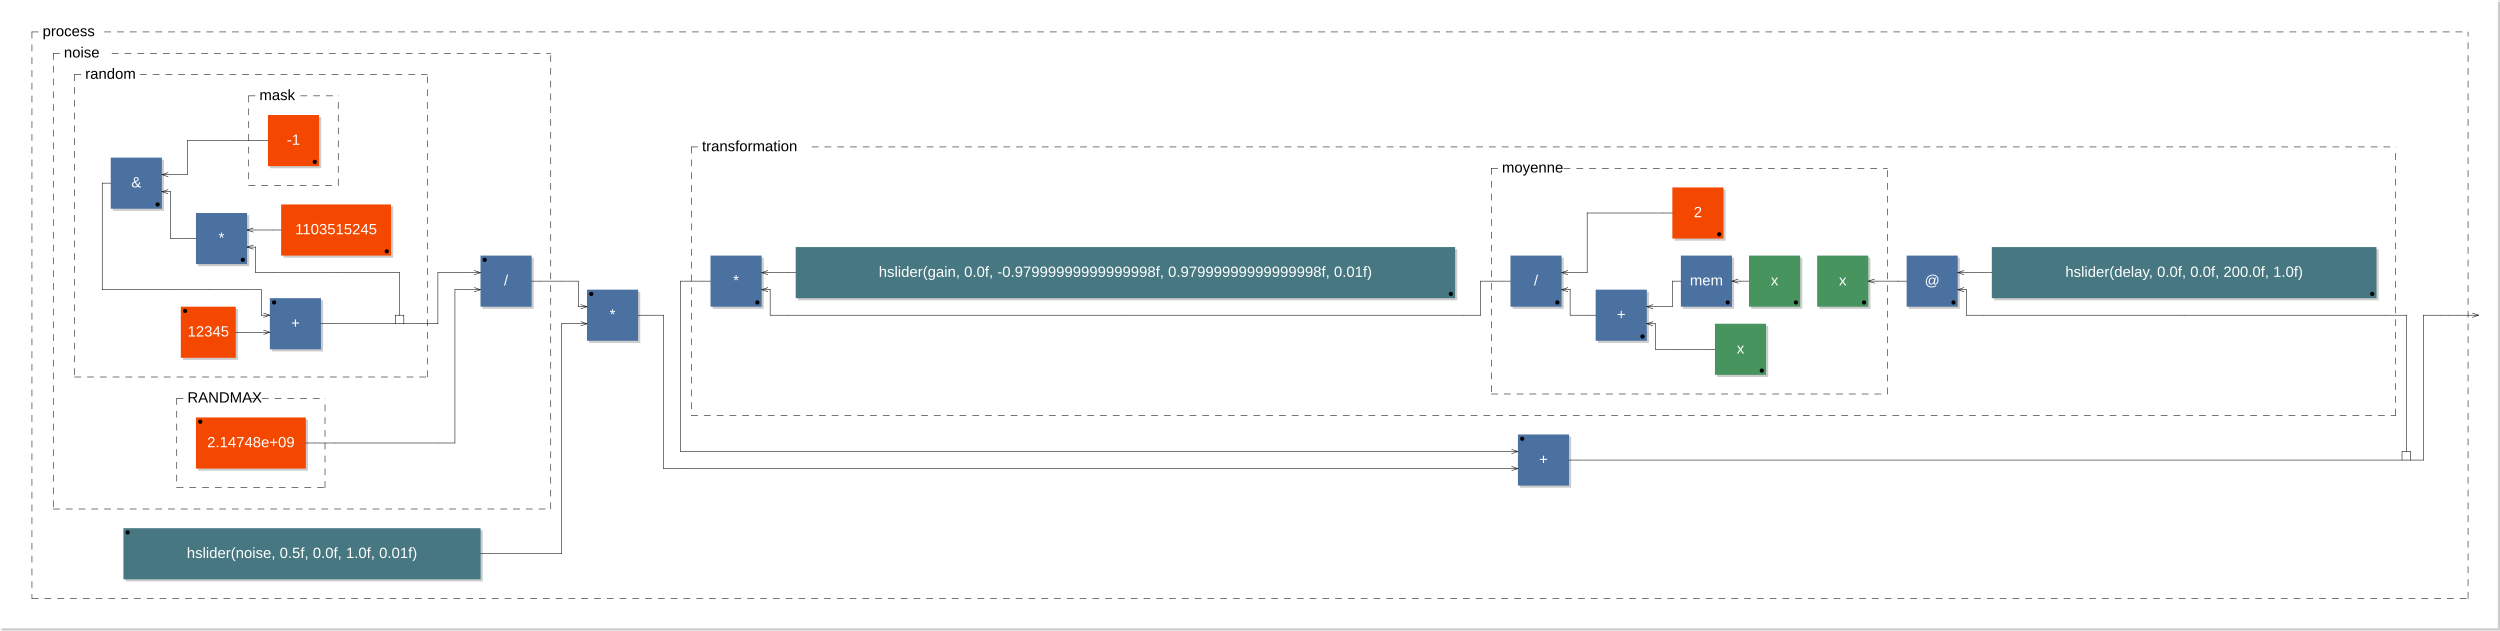
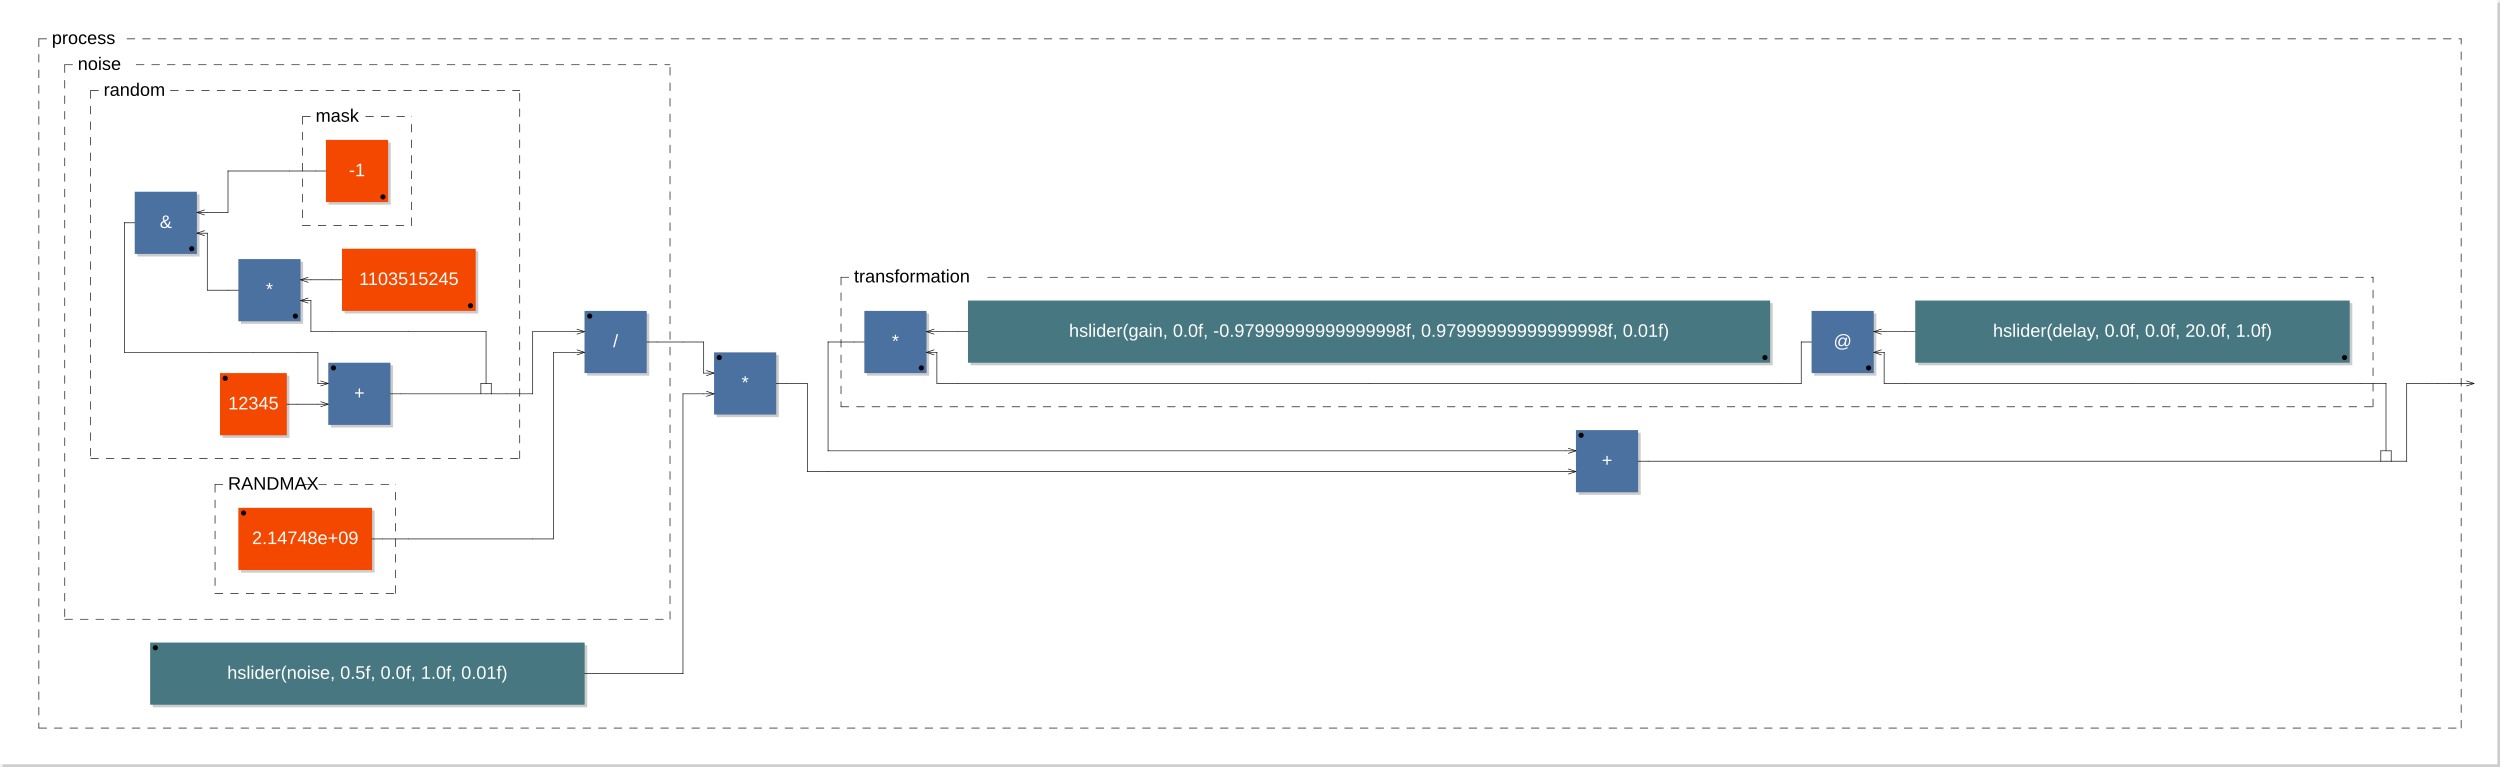
- <svg xmlns="http://www.w3.org/2000/svg" viewBox="0 0 1173.8 296" width="586.9mm" height="148mm" version="1.1">
-   <rect x="1" y="1" width="1172.8" height="295" rx="0" ry="0" style="stroke:none;fill:#cccccc;" />
-   <rect x="0" y="0" width="1172.8" height="295" rx="0" ry="0" style="stroke:none;fill:#ffffff;" />
+ <svg xmlns="http://www.w3.org/2000/svg" viewBox="0 0 964.9 296" width="482.45mm" height="148mm" version="1.1">
+   <rect x="1" y="1" width="963.9" height="295" rx="0" ry="0" style="stroke:none;fill:#cccccc;" />
+   <rect x="0" y="0" width="963.9" height="295" rx="0" ry="0" style="stroke:none;fill:#ffffff;" />
  <text x="10" y="7" font-family="Arial" font-size="7" />
  <rect x="85.9" y="145" width="25.8" height="24" rx="0" ry="0" style="stroke:none;fill:#cccccc;" />
  <rect x="84.9" y="144" width="25.8" height="24" rx="0" ry="0" style="stroke:none;fill:#f44800;" />
  <text x="97.8" y="158" font-family="Arial" font-size="7" text-anchor="middle" fill="#FFFFFF">12345</text>
  <circle cx="86.9" cy="146" r="1" />
  <rect x="127.7" y="141" width="24" height="24" rx="0" ry="0" style="stroke:none;fill:#cccccc;" />
  <rect x="126.7" y="140" width="24" height="24" rx="0" ry="0" style="stroke:none;fill:#4B71A1;" />
  <text x="138.7" y="154" font-family="Arial" font-size="7" text-anchor="middle" fill="#FFFFFF">+</text>
  <circle cx="128.7" cy="142" r="1" />
  <line x1="123.7" y1="147" x2="126.7" y2="148" transform="rotate(0,126.7,148)" style="stroke: black; stroke-width:0.25;" />
  <line x1="123.7" y1="149" x2="126.7" y2="148" transform="rotate(0,126.7,148)" style="stroke: black; stroke-width:0.25;" />
  <line x1="123.7" y1="155" x2="126.7" y2="156" transform="rotate(0,126.7,156)" style="stroke: black; stroke-width:0.25;" />
  <line x1="123.7" y1="157" x2="126.7" y2="156" transform="rotate(0,126.7,156)" style="stroke: black; stroke-width:0.25;" />
  <rect x="133" y="97" width="51.6" height="24" rx="0" ry="0" style="stroke:none;fill:#cccccc;" />
  <rect x="132" y="96" width="51.6" height="24" rx="0" ry="0" style="stroke:none;fill:#f44800;" />
  <text x="157.8" y="110" font-family="Arial" font-size="7" text-anchor="middle" fill="#FFFFFF">1103515245</text>
  <circle cx="181.6" cy="118" r="1" />
  <rect x="93" y="101" width="24" height="24" rx="0" ry="0" style="stroke:none;fill:#cccccc;" />
  <rect x="92" y="100" width="24" height="24" rx="0" ry="0" style="stroke:none;fill:#4B71A1;" />
  <text x="104" y="114" font-family="Arial" font-size="7" text-anchor="middle" fill="#FFFFFF">*</text>
  <circle cx="114" cy="122" r="1" />
  <line x1="119" y1="115" x2="116" y2="116" transform="rotate(0,116,116)" style="stroke: black; stroke-width:0.25;" />
  <line x1="119" y1="117" x2="116" y2="116" transform="rotate(0,116,116)" style="stroke: black; stroke-width:0.25;" />
  <line x1="119" y1="107" x2="116" y2="108" transform="rotate(0,116,108)" style="stroke: black; stroke-width:0.25;" />
  <line x1="119" y1="109" x2="116" y2="108" transform="rotate(0,116,108)" style="stroke: black; stroke-width:0.25;" />
  <rect x="126.8" y="55" width="24" height="24" rx="0" ry="0" style="stroke:none;fill:#cccccc;" />
  <rect x="125.8" y="54" width="24" height="24" rx="0" ry="0" style="stroke:none;fill:#f44800;" />
  <text x="137.8" y="68" font-family="Arial" font-size="7" text-anchor="middle" fill="#FFFFFF">-1</text>
  <circle cx="147.8" cy="76" r="1" />
  <line x1="116.8" y1="45" x2="116.8" y2="87" style="stroke: black; stroke-linecap:round; stroke-width:0.25; stroke-dasharray:3,3;" />
  <line x1="116.8" y1="87" x2="158.8" y2="87" style="stroke: black; stroke-linecap:round; stroke-width:0.25; stroke-dasharray:3,3;" />
  <line x1="158.8" y1="87" x2="158.8" y2="45" style="stroke: black; stroke-linecap:round; stroke-width:0.25; stroke-dasharray:3,3;" />
  <line x1="116.8" y1="45" x2="121.8" y2="45" style="stroke: black; stroke-linecap:round; stroke-width:0.25; stroke-dasharray:3,3;" />
  <line x1="141.15" y1="45" x2="158.8" y2="45" style="stroke: black; stroke-linecap:round; stroke-width:0.25; stroke-dasharray:3,3;" />
  <text x="121.8" y="47" font-family="Arial" font-size="7">mask</text>
  <rect x="53" y="75" width="24" height="24" rx="0" ry="0" style="stroke:none;fill:#cccccc;" />
  <rect x="52" y="74" width="24" height="24" rx="0" ry="0" style="stroke:none;fill:#4B71A1;" />
  <text x="64" y="88" font-family="Arial" font-size="7" text-anchor="middle" fill="#FFFFFF">&amp;</text>
  <circle cx="74" cy="96" r="1" />
  <line x1="79" y1="89" x2="76" y2="90" transform="rotate(0,76,90)" style="stroke: black; stroke-width:0.25;" />
  <line x1="79" y1="91" x2="76" y2="90" transform="rotate(0,76,90)" style="stroke: black; stroke-width:0.25;" />
  <line x1="79" y1="81" x2="76" y2="82" transform="rotate(0,76,82)" style="stroke: black; stroke-width:0.25;" />
  <line x1="79" y1="83" x2="76" y2="82" transform="rotate(0,76,82)" style="stroke: black; stroke-width:0.25;" />
  <line x1="185.6" y1="152" x2="185.6" y2="148" style="stroke:black; stroke-linecap:round; stroke-width:0.25;" />
  <line x1="185.6" y1="148" x2="189.6" y2="148" style="stroke:black; stroke-linecap:round; stroke-width:0.25;" />
  <line x1="189.6" y1="148" x2="189.6" y2="152" style="stroke:black; stroke-linecap:round; stroke-width:0.25;" />
  <line x1="35" y1="35" x2="35" y2="177" style="stroke: black; stroke-linecap:round; stroke-width:0.25; stroke-dasharray:3,3;" />
  <line x1="35" y1="177" x2="200.6" y2="177" style="stroke: black; stroke-linecap:round; stroke-width:0.25; stroke-dasharray:3,3;" />
  <line x1="200.6" y1="177" x2="200.6" y2="35" style="stroke: black; stroke-linecap:round; stroke-width:0.25; stroke-dasharray:3,3;" />
  <line x1="35" y1="35" x2="40" y2="35" style="stroke: black; stroke-linecap:round; stroke-width:0.25; stroke-dasharray:3,3;" />
  <line x1="65.8" y1="35" x2="200.6" y2="35" style="stroke: black; stroke-linecap:round; stroke-width:0.25; stroke-dasharray:3,3;" />
  <text x="40" y="37" font-family="Arial" font-size="7">random</text>
  <rect x="93" y="197" width="51.6" height="24" rx="0" ry="0" style="stroke:none;fill:#cccccc;" />
  <rect x="92" y="196" width="51.6" height="24" rx="0" ry="0" style="stroke:none;fill:#f44800;" />
  <text x="117.8" y="210" font-family="Arial" font-size="7" text-anchor="middle" fill="#FFFFFF">2.14748e+09</text>
  <circle cx="94" cy="198" r="1" />
  <line x1="83" y1="187" x2="83" y2="229" style="stroke: black; stroke-linecap:round; stroke-width:0.25; stroke-dasharray:3,3;" />
  <line x1="83" y1="229" x2="152.6" y2="229" style="stroke: black; stroke-linecap:round; stroke-width:0.25; stroke-dasharray:3,3;" />
  <line x1="152.6" y1="229" x2="152.6" y2="187" style="stroke: black; stroke-linecap:round; stroke-width:0.25; stroke-dasharray:3,3;" />
  <line x1="83" y1="187" x2="88" y2="187" style="stroke: black; stroke-linecap:round; stroke-width:0.25; stroke-dasharray:3,3;" />
  <line x1="117.025" y1="187" x2="152.6" y2="187" style="stroke: black; stroke-linecap:round; stroke-width:0.25; stroke-dasharray:3,3;" />
  <text x="88" y="189" font-family="Arial" font-size="7">RANDMAX</text>
  <rect x="226.6" y="121" width="24" height="24" rx="0" ry="0" style="stroke:none;fill:#cccccc;" />
  <rect x="225.6" y="120" width="24" height="24" rx="0" ry="0" style="stroke:none;fill:#4B71A1;" />
  <text x="237.6" y="134" font-family="Arial" font-size="7" text-anchor="middle" fill="#FFFFFF">/</text>
  <circle cx="227.6" cy="122" r="1" />
  <line x1="222.6" y1="127" x2="225.6" y2="128" transform="rotate(0,225.6,128)" style="stroke: black; stroke-width:0.25;" />
  <line x1="222.6" y1="129" x2="225.6" y2="128" transform="rotate(0,225.6,128)" style="stroke: black; stroke-width:0.25;" />
  <line x1="222.6" y1="135" x2="225.6" y2="136" transform="rotate(0,225.6,136)" style="stroke: black; stroke-width:0.25;" />
  <line x1="222.6" y1="137" x2="225.6" y2="136" transform="rotate(0,225.6,136)" style="stroke: black; stroke-width:0.25;" />
  <line x1="25" y1="25" x2="25" y2="239" style="stroke: black; stroke-linecap:round; stroke-width:0.25; stroke-dasharray:3,3;" />
  <line x1="25" y1="239" x2="258.6" y2="239" style="stroke: black; stroke-linecap:round; stroke-width:0.25; stroke-dasharray:3,3;" />
  <line x1="258.6" y1="239" x2="258.6" y2="25" style="stroke: black; stroke-linecap:round; stroke-width:0.25; stroke-dasharray:3,3;" />
  <line x1="25" y1="25" x2="30" y2="25" style="stroke: black; stroke-linecap:round; stroke-width:0.25; stroke-dasharray:3,3;" />
  <line x1="52.575" y1="25" x2="258.6" y2="25" style="stroke: black; stroke-linecap:round; stroke-width:0.25; stroke-dasharray:3,3;" />
  <text x="30" y="27" font-family="Arial" font-size="7">noise</text>
  <rect x="58.95" y="249" width="167.7" height="24" rx="0" ry="0" style="stroke:none;fill:#cccccc;" />
  <rect x="57.95" y="248" width="167.7" height="24" rx="0" ry="0" style="stroke:none;fill:#477881;" />
  <text x="141.8" y="262" font-family="Arial" font-size="7" text-anchor="middle" fill="#FFFFFF">hslider(noise, 0.5f, 0.0f, 1.0f, 0.01f)</text>
  <circle cx="59.95" cy="250" r="1" />
  <rect x="276.6" y="137" width="24" height="24" rx="0" ry="0" style="stroke:none;fill:#cccccc;" />
  <rect x="275.6" y="136" width="24" height="24" rx="0" ry="0" style="stroke:none;fill:#4B71A1;" />
  <text x="287.6" y="150" font-family="Arial" font-size="7" text-anchor="middle" fill="#FFFFFF">*</text>
  <circle cx="277.6" cy="138" r="1" />
  <line x1="272.6" y1="143" x2="275.6" y2="144" transform="rotate(0,275.6,144)" style="stroke: black; stroke-width:0.25;" />
  <line x1="272.6" y1="145" x2="275.6" y2="144" transform="rotate(0,275.6,144)" style="stroke: black; stroke-width:0.25;" />
  <line x1="272.6" y1="151" x2="275.6" y2="152" transform="rotate(0,275.6,152)" style="stroke: black; stroke-width:0.25;" />
  <line x1="272.6" y1="153" x2="275.6" y2="152" transform="rotate(0,275.6,152)" style="stroke: black; stroke-width:0.25;" />
-   <rect x="713.7" y="205" width="24" height="24" rx="0" ry="0" style="stroke:none;fill:#cccccc;" />
-   <rect x="712.7" y="204" width="24" height="24" rx="0" ry="0" style="stroke:none;fill:#4B71A1;" />
-   <text x="724.7" y="218" font-family="Arial" font-size="7" text-anchor="middle" fill="#FFFFFF">+</text>
-   <circle cx="714.7" cy="206" r="1" />
-   <line x1="709.7" y1="211" x2="712.7" y2="212" transform="rotate(0,712.7,212)" style="stroke: black; stroke-width:0.25;" />
-   <line x1="709.7" y1="213" x2="712.7" y2="212" transform="rotate(0,712.7,212)" style="stroke: black; stroke-width:0.25;" />
-   <line x1="709.7" y1="219" x2="712.7" y2="220" transform="rotate(0,712.7,220)" style="stroke: black; stroke-width:0.25;" />
-   <line x1="709.7" y1="221" x2="712.7" y2="220" transform="rotate(0,712.7,220)" style="stroke: black; stroke-width:0.25;" />
-   <rect x="936.2" y="117" width="180.6" height="24" rx="0" ry="0" style="stroke:none;fill:#cccccc;" />
-   <rect x="935.2" y="116" width="180.6" height="24" rx="0" ry="0" style="stroke:none;fill:#477881;" />
-   <text x="1025.5" y="130" font-family="Arial" font-size="7" text-anchor="middle" fill="#FFFFFF">hslider(delay, 0.0f, 0.0f, 200.0f, 1.0f)</text>
-   <circle cx="1113.8" cy="138" r="1" />
-   <rect x="896.2" y="121" width="24" height="24" rx="0" ry="0" style="stroke:none;fill:#cccccc;" />
-   <rect x="895.2" y="120" width="24" height="24" rx="0" ry="0" style="stroke:none;fill:#4B71A1;" />
-   <text x="907.2" y="134" font-family="Arial" font-size="7" text-anchor="middle" fill="#FFFFFF">@</text>
-   <circle cx="917.2" cy="142" r="1" />
-   <line x1="922.2" y1="135" x2="919.2" y2="136" transform="rotate(0,919.2,136)" style="stroke: black; stroke-width:0.25;" />
-   <line x1="922.2" y1="137" x2="919.2" y2="136" transform="rotate(0,919.2,136)" style="stroke: black; stroke-width:0.25;" />
-   <line x1="922.2" y1="127" x2="919.2" y2="128" transform="rotate(0,919.2,128)" style="stroke: black; stroke-width:0.25;" />
-   <line x1="922.2" y1="129" x2="919.2" y2="128" transform="rotate(0,919.2,128)" style="stroke: black; stroke-width:0.25;" />
-   <rect x="854.2" y="121" width="24" height="24" rx="0" ry="0" style="stroke:none;fill:#cccccc;" />
-   <rect x="853.2" y="120" width="24" height="24" rx="0" ry="0" style="stroke:none;fill:#47945E;" />
-   <text x="865.2" y="134" font-family="Arial" font-size="7" text-anchor="middle" fill="#FFFFFF">x</text>
-   <circle cx="875.2" cy="142" r="1" />
-   <line x1="880.2" y1="131" x2="877.2" y2="132" transform="rotate(0,877.2,132)" style="stroke: black; stroke-width:0.25;" />
-   <line x1="880.2" y1="133" x2="877.2" y2="132" transform="rotate(0,877.2,132)" style="stroke: black; stroke-width:0.25;" />
-   <rect x="806.2" y="153" width="24" height="24" rx="0" ry="0" style="stroke:none;fill:#cccccc;" />
-   <rect x="805.2" y="152" width="24" height="24" rx="0" ry="0" style="stroke:none;fill:#47945E;" />
-   <text x="817.2" y="166" font-family="Arial" font-size="7" text-anchor="middle" fill="#FFFFFF">x</text>
-   <circle cx="827.2" cy="174" r="1" />
-   <rect x="822.2" y="121" width="24" height="24" rx="0" ry="0" style="stroke:none;fill:#cccccc;" />
-   <rect x="821.2" y="120" width="24" height="24" rx="0" ry="0" style="stroke:none;fill:#47945E;" />
-   <text x="833.2" y="134" font-family="Arial" font-size="7" text-anchor="middle" fill="#FFFFFF">x</text>
-   <circle cx="843.2" cy="142" r="1" />
-   <rect x="790.2" y="121" width="24" height="24" rx="0" ry="0" style="stroke:none;fill:#cccccc;" />
-   <rect x="789.2" y="120" width="24" height="24" rx="0" ry="0" style="stroke:none;fill:#4B71A1;" />
-   <text x="801.2" y="134" font-family="Arial" font-size="7" text-anchor="middle" fill="#FFFFFF">mem</text>
-   <circle cx="811.2" cy="142" r="1" />
-   <line x1="816.2" y1="131" x2="813.2" y2="132" transform="rotate(0,813.2,132)" style="stroke: black; stroke-width:0.25;" />
-   <line x1="816.2" y1="133" x2="813.2" y2="132" transform="rotate(0,813.2,132)" style="stroke: black; stroke-width:0.25;" />
-   <rect x="750.2" y="137" width="24" height="24" rx="0" ry="0" style="stroke:none;fill:#cccccc;" />
-   <rect x="749.2" y="136" width="24" height="24" rx="0" ry="0" style="stroke:none;fill:#4B71A1;" />
-   <text x="761.2" y="150" font-family="Arial" font-size="7" text-anchor="middle" fill="#FFFFFF">+</text>
-   <circle cx="771.2" cy="158" r="1" />
-   <line x1="776.2" y1="151" x2="773.2" y2="152" transform="rotate(0,773.2,152)" style="stroke: black; stroke-width:0.25;" />
-   <line x1="776.2" y1="153" x2="773.2" y2="152" transform="rotate(0,773.2,152)" style="stroke: black; stroke-width:0.25;" />
-   <line x1="776.2" y1="143" x2="773.2" y2="144" transform="rotate(0,773.2,144)" style="stroke: black; stroke-width:0.25;" />
-   <line x1="776.2" y1="145" x2="773.2" y2="144" transform="rotate(0,773.2,144)" style="stroke: black; stroke-width:0.25;" />
-   <rect x="786.2" y="89" width="24" height="24" rx="0" ry="0" style="stroke:none;fill:#cccccc;" />
-   <rect x="785.2" y="88" width="24" height="24" rx="0" ry="0" style="stroke:none;fill:#f44800;" />
-   <text x="797.2" y="102" font-family="Arial" font-size="7" text-anchor="middle" fill="#FFFFFF">2</text>
-   <circle cx="807.2" cy="110" r="1" />
-   <rect x="710.2" y="121" width="24" height="24" rx="0" ry="0" style="stroke:none;fill:#cccccc;" />
-   <rect x="709.2" y="120" width="24" height="24" rx="0" ry="0" style="stroke:none;fill:#4B71A1;" />
-   <text x="721.2" y="134" font-family="Arial" font-size="7" text-anchor="middle" fill="#FFFFFF">/</text>
-   <circle cx="731.2" cy="142" r="1" />
-   <line x1="736.2" y1="135" x2="733.2" y2="136" transform="rotate(0,733.2,136)" style="stroke: black; stroke-width:0.25;" />
-   <line x1="736.2" y1="137" x2="733.2" y2="136" transform="rotate(0,733.2,136)" style="stroke: black; stroke-width:0.25;" />
-   <line x1="736.2" y1="127" x2="733.2" y2="128" transform="rotate(0,733.2,128)" style="stroke: black; stroke-width:0.25;" />
-   <line x1="736.2" y1="129" x2="733.2" y2="128" transform="rotate(0,733.2,128)" style="stroke: black; stroke-width:0.25;" />
-   <line x1="700.2" y1="79" x2="700.2" y2="185" style="stroke: black; stroke-linecap:round; stroke-width:0.25; stroke-dasharray:3,3;" />
-   <line x1="700.2" y1="185" x2="886.2" y2="185" style="stroke: black; stroke-linecap:round; stroke-width:0.25; stroke-dasharray:3,3;" />
-   <line x1="886.2" y1="185" x2="886.2" y2="79" style="stroke: black; stroke-linecap:round; stroke-width:0.25; stroke-dasharray:3,3;" />
-   <line x1="700.2" y1="79" x2="705.2" y2="79" style="stroke: black; stroke-linecap:round; stroke-width:0.25; stroke-dasharray:3,3;" />
-   <line x1="734.225" y1="79" x2="886.2" y2="79" style="stroke: black; stroke-linecap:round; stroke-width:0.25; stroke-dasharray:3,3;" />
-   <text x="705.2" y="81" font-family="Arial" font-size="7">moyenne</text>
+   <rect x="609.25" y="167" width="24" height="24" rx="0" ry="0" style="stroke:none;fill:#cccccc;" />
+   <rect x="608.25" y="166" width="24" height="24" rx="0" ry="0" style="stroke:none;fill:#4B71A1;" />
+   <text x="620.25" y="180" font-family="Arial" font-size="7" text-anchor="middle" fill="#FFFFFF">+</text>
+   <circle cx="610.25" cy="168" r="1" />
+   <line x1="605.25" y1="173" x2="608.25" y2="174" transform="rotate(0,608.25,174)" style="stroke: black; stroke-width:0.25;" />
+   <line x1="605.25" y1="175" x2="608.25" y2="174" transform="rotate(0,608.25,174)" style="stroke: black; stroke-width:0.25;" />
+   <line x1="605.25" y1="181" x2="608.25" y2="182" transform="rotate(0,608.25,182)" style="stroke: black; stroke-width:0.25;" />
+   <line x1="605.25" y1="183" x2="608.25" y2="182" transform="rotate(0,608.25,182)" style="stroke: black; stroke-width:0.25;" />
+   <rect x="740.2" y="117" width="167.7" height="24" rx="0" ry="0" style="stroke:none;fill:#cccccc;" />
+   <rect x="739.2" y="116" width="167.7" height="24" rx="0" ry="0" style="stroke:none;fill:#477881;" />
+   <text x="823.05" y="130" font-family="Arial" font-size="7" text-anchor="middle" fill="#FFFFFF">hslider(delay, 0.0f, 0.0f, 20.0f, 1.0f)</text>
+   <circle cx="904.9" cy="138" r="1" />
+   <rect x="700.2" y="121" width="24" height="24" rx="0" ry="0" style="stroke:none;fill:#cccccc;" />
+   <rect x="699.2" y="120" width="24" height="24" rx="0" ry="0" style="stroke:none;fill:#4B71A1;" />
+   <text x="711.2" y="134" font-family="Arial" font-size="7" text-anchor="middle" fill="#FFFFFF">@</text>
+   <circle cx="721.2" cy="142" r="1" />
+   <line x1="726.2" y1="135" x2="723.2" y2="136" transform="rotate(0,723.2,136)" style="stroke: black; stroke-width:0.25;" />
+   <line x1="726.2" y1="137" x2="723.2" y2="136" transform="rotate(0,723.2,136)" style="stroke: black; stroke-width:0.25;" />
+   <line x1="726.2" y1="127" x2="723.2" y2="128" transform="rotate(0,723.2,128)" style="stroke: black; stroke-width:0.25;" />
+   <line x1="726.2" y1="129" x2="723.2" y2="128" transform="rotate(0,723.2,128)" style="stroke: black; stroke-width:0.25;" />
  <rect x="374.6" y="117" width="309.6" height="24" rx="0" ry="0" style="stroke:none;fill:#cccccc;" />
  <rect x="373.6" y="116" width="309.6" height="24" rx="0" ry="0" style="stroke:none;fill:#477881;" />
  <text x="528.4" y="130" font-family="Arial" font-size="7" text-anchor="middle" fill="#FFFFFF">hslider(gain, 0.0f, -0.97999999999999998f, 0.97999999999999998f, 0.01f)</text>
  <circle cx="681.2" cy="138" r="1" />
  <rect x="334.6" y="121" width="24" height="24" rx="0" ry="0" style="stroke:none;fill:#cccccc;" />
  <rect x="333.6" y="120" width="24" height="24" rx="0" ry="0" style="stroke:none;fill:#4B71A1;" />
  <text x="345.6" y="134" font-family="Arial" font-size="7" text-anchor="middle" fill="#FFFFFF">*</text>
  <circle cx="355.6" cy="142" r="1" />
  <line x1="360.6" y1="135" x2="357.6" y2="136" transform="rotate(0,357.6,136)" style="stroke: black; stroke-width:0.25;" />
  <line x1="360.6" y1="137" x2="357.6" y2="136" transform="rotate(0,357.6,136)" style="stroke: black; stroke-width:0.25;" />
  <line x1="360.6" y1="127" x2="357.6" y2="128" transform="rotate(0,357.6,128)" style="stroke: black; stroke-width:0.25;" />
  <line x1="360.6" y1="129" x2="357.6" y2="128" transform="rotate(0,357.6,128)" style="stroke: black; stroke-width:0.25;" />
-   <line x1="324.6" y1="69" x2="324.6" y2="195" style="stroke: black; stroke-linecap:round; stroke-width:0.25; stroke-dasharray:3,3;" />
-   <line x1="324.6" y1="195" x2="1124.8" y2="195" style="stroke: black; stroke-linecap:round; stroke-width:0.25; stroke-dasharray:3,3;" />
-   <line x1="1124.8" y1="195" x2="1124.8" y2="69" style="stroke: black; stroke-linecap:round; stroke-width:0.25; stroke-dasharray:3,3;" />
-   <line x1="324.6" y1="69" x2="329.6" y2="69" style="stroke: black; stroke-linecap:round; stroke-width:0.25; stroke-dasharray:3,3;" />
-   <line x1="381.2" y1="69" x2="1124.8" y2="69" style="stroke: black; stroke-linecap:round; stroke-width:0.25; stroke-dasharray:3,3;" />
-   <text x="329.6" y="71" font-family="Arial" font-size="7">transformation</text>
-   <line x1="1127.8" y1="216" x2="1127.8" y2="212" style="stroke:black; stroke-linecap:round; stroke-width:0.25;" />
-   <line x1="1127.8" y1="212" x2="1131.8" y2="212" style="stroke:black; stroke-linecap:round; stroke-width:0.25;" />
-   <line x1="1131.8" y1="212" x2="1131.8" y2="216" style="stroke:black; stroke-linecap:round; stroke-width:0.25;" />
+   <line x1="324.6" y1="107" x2="324.6" y2="157" style="stroke: black; stroke-linecap:round; stroke-width:0.25; stroke-dasharray:3,3;" />
+   <line x1="324.6" y1="157" x2="915.9" y2="157" style="stroke: black; stroke-linecap:round; stroke-width:0.25; stroke-dasharray:3,3;" />
+   <line x1="915.9" y1="157" x2="915.9" y2="107" style="stroke: black; stroke-linecap:round; stroke-width:0.25; stroke-dasharray:3,3;" />
+   <line x1="324.6" y1="107" x2="329.6" y2="107" style="stroke: black; stroke-linecap:round; stroke-width:0.25; stroke-dasharray:3,3;" />
+   <line x1="381.2" y1="107" x2="915.9" y2="107" style="stroke: black; stroke-linecap:round; stroke-width:0.25; stroke-dasharray:3,3;" />
+   <text x="329.6" y="109" font-family="Arial" font-size="7">transformation</text>
+   <line x1="918.9" y1="178" x2="918.9" y2="174" style="stroke:black; stroke-linecap:round; stroke-width:0.25;" />
+   <line x1="918.9" y1="174" x2="922.9" y2="174" style="stroke:black; stroke-linecap:round; stroke-width:0.25;" />
+   <line x1="922.9" y1="174" x2="922.9" y2="178" style="stroke:black; stroke-linecap:round; stroke-width:0.25;" />
  <line x1="15" y1="15" x2="15" y2="281" style="stroke: black; stroke-linecap:round; stroke-width:0.25; stroke-dasharray:3,3;" />
-   <line x1="15" y1="281" x2="1158.8" y2="281" style="stroke: black; stroke-linecap:round; stroke-width:0.25; stroke-dasharray:3,3;" />
-   <line x1="1158.8" y1="281" x2="1158.8" y2="15" style="stroke: black; stroke-linecap:round; stroke-width:0.25; stroke-dasharray:3,3;" />
+   <line x1="15" y1="281" x2="949.9" y2="281" style="stroke: black; stroke-linecap:round; stroke-width:0.25; stroke-dasharray:3,3;" />
+   <line x1="949.9" y1="281" x2="949.9" y2="15" style="stroke: black; stroke-linecap:round; stroke-width:0.25; stroke-dasharray:3,3;" />
  <line x1="15" y1="15" x2="20" y2="15" style="stroke: black; stroke-linecap:round; stroke-width:0.25; stroke-dasharray:3,3;" />
-   <line x1="49.025" y1="15" x2="1158.8" y2="15" style="stroke: black; stroke-linecap:round; stroke-width:0.25; stroke-dasharray:3,3;" />
+   <line x1="49.025" y1="15" x2="949.9" y2="15" style="stroke: black; stroke-linecap:round; stroke-width:0.25; stroke-dasharray:3,3;" />
  <text x="20" y="17" font-family="Arial" font-size="7">process</text>
-   <line x1="1160.8" y1="147" x2="1163.8" y2="148" transform="rotate(0,1163.8,148)" style="stroke: black; stroke-width:0.25;" />
-   <line x1="1160.8" y1="149" x2="1163.8" y2="148" transform="rotate(0,1163.8,148)" style="stroke: black; stroke-width:0.25;" />
+   <line x1="951.9" y1="147" x2="954.9" y2="148" transform="rotate(0,954.9,148)" style="stroke: black; stroke-width:0.25;" />
+   <line x1="951.9" y1="149" x2="954.9" y2="148" transform="rotate(0,954.9,148)" style="stroke: black; stroke-width:0.25;" />
  <line x1="48" y1="86" x2="48" y2="86" style="stroke:black; stroke-linecap:round; stroke-width:0.25;" />
  <line x1="48" y1="86" x2="48" y2="136" style="stroke:black; stroke-linecap:round; stroke-width:0.25;" />
  <line x1="48" y1="136" x2="48" y2="136" style="stroke:black; stroke-linecap:round; stroke-width:0.25;" />
  <line x1="48" y1="136" x2="80.9" y2="136" style="stroke:black; stroke-linecap:round; stroke-width:0.25;" />
  <line x1="52" y1="86" x2="48" y2="86" style="stroke:black; stroke-linecap:round; stroke-width:0.25;" />
  <line x1="80" y1="82" x2="76" y2="82" style="stroke:black; stroke-linecap:round; stroke-width:0.25;" />
  <line x1="80" y1="90" x2="76" y2="90" style="stroke:black; stroke-linecap:round; stroke-width:0.25;" />
  <line x1="80" y1="90" x2="80" y2="90" style="stroke:black; stroke-linecap:round; stroke-width:0.25;" />
  <line x1="80" y1="112" x2="80" y2="90" style="stroke:black; stroke-linecap:round; stroke-width:0.25;" />
  <line x1="80.9" y1="136" x2="97.8" y2="136" style="stroke:black; stroke-linecap:round; stroke-width:0.25;" />
  <line x1="88" y1="66" x2="88" y2="66" style="stroke:black; stroke-linecap:round; stroke-width:0.25;" />
  <line x1="88" y1="66" x2="88" y2="82" style="stroke:black; stroke-linecap:round; stroke-width:0.25;" />
  <line x1="88" y1="82" x2="80" y2="82" style="stroke:black; stroke-linecap:round; stroke-width:0.25;" />
  <line x1="88" y1="112" x2="80" y2="112" style="stroke:black; stroke-linecap:round; stroke-width:0.25;" />
  <line x1="92" y1="112" x2="88" y2="112" style="stroke:black; stroke-linecap:round; stroke-width:0.25;" />
  <line x1="97.8" y1="136" x2="114.7" y2="136" style="stroke:black; stroke-linecap:round; stroke-width:0.25;" />
  <line x1="110.7" y1="156" x2="114.7" y2="156" style="stroke:black; stroke-linecap:round; stroke-width:0.25;" />
  <line x1="111.8" y1="66" x2="88" y2="66" style="stroke:black; stroke-linecap:round; stroke-width:0.25;" />
  <line x1="114.7" y1="156" x2="122.7" y2="156" style="stroke:black; stroke-linecap:round; stroke-width:0.25;" />
  <line x1="114.7" y1="136" x2="122.7" y2="136" style="stroke:black; stroke-linecap:round; stroke-width:0.25;" />
  <line x1="120" y1="108" x2="116" y2="108" style="stroke:black; stroke-linecap:round; stroke-width:0.25;" />
  <line x1="120" y1="116" x2="116" y2="116" style="stroke:black; stroke-linecap:round; stroke-width:0.25;" />
  <line x1="120" y1="116" x2="120" y2="116" style="stroke:black; stroke-linecap:round; stroke-width:0.25;" />
  <line x1="120" y1="128" x2="120" y2="116" style="stroke:black; stroke-linecap:round; stroke-width:0.25;" />
  <line x1="121.8" y1="66" x2="111.8" y2="66" style="stroke:black; stroke-linecap:round; stroke-width:0.25;" />
  <line x1="122.7" y1="148" x2="126.7" y2="148" style="stroke:black; stroke-linecap:round; stroke-width:0.25;" />
  <line x1="122.7" y1="156" x2="126.7" y2="156" style="stroke:black; stroke-linecap:round; stroke-width:0.25;" />
  <line x1="122.7" y1="136" x2="122.7" y2="148" style="stroke:black; stroke-linecap:round; stroke-width:0.25;" />
  <line x1="122.7" y1="148" x2="122.7" y2="148" style="stroke:black; stroke-linecap:round; stroke-width:0.25;" />
  <line x1="125.8" y1="66" x2="121.8" y2="66" style="stroke:black; stroke-linecap:round; stroke-width:0.25;" />
  <line x1="128" y1="108" x2="120" y2="108" style="stroke:black; stroke-linecap:round; stroke-width:0.25;" />
  <line x1="128" y1="128" x2="120" y2="128" style="stroke:black; stroke-linecap:round; stroke-width:0.25;" />
  <line x1="132" y1="108" x2="128" y2="108" style="stroke:black; stroke-linecap:round; stroke-width:0.25;" />
  <line x1="143.6" y1="208" x2="147.6" y2="208" style="stroke:black; stroke-linecap:round; stroke-width:0.25;" />
  <line x1="147.6" y1="208" x2="157.6" y2="208" style="stroke:black; stroke-linecap:round; stroke-width:0.25;" />
  <line x1="150.7" y1="152" x2="154.7" y2="152" style="stroke:black; stroke-linecap:round; stroke-width:0.25;" />
  <line x1="154.7" y1="152" x2="187.6" y2="152" style="stroke:black; stroke-linecap:round; stroke-width:0.25;" />
  <line x1="157.6" y1="208" x2="205.6" y2="208" style="stroke:black; stroke-linecap:round; stroke-width:0.25;" />
  <line x1="157.8" y1="128" x2="128" y2="128" style="stroke:black; stroke-linecap:round; stroke-width:0.25;" />
  <line x1="187.6" y1="128" x2="187.6" y2="128" style="stroke:black; stroke-linecap:round; stroke-width:0.25;" />
  <line x1="187.6" y1="148" x2="187.6" y2="128" style="stroke:black; stroke-linecap:round; stroke-width:0.25;" />
  <line x1="187.6" y1="152" x2="189.6" y2="152" style="stroke:black; stroke-linecap:round; stroke-width:0.25;" />
  <line x1="187.6" y1="128" x2="157.8" y2="128" style="stroke:black; stroke-linecap:round; stroke-width:0.25;" />
  <line x1="189.6" y1="152" x2="195.6" y2="152" style="stroke:black; stroke-linecap:round; stroke-width:0.25;" />
  <line x1="195.6" y1="152" x2="205.6" y2="152" style="stroke:black; stroke-linecap:round; stroke-width:0.25;" />
  <line x1="205.6" y1="128" x2="221.6" y2="128" style="stroke:black; stroke-linecap:round; stroke-width:0.25;" />
  <line x1="205.6" y1="152" x2="205.6" y2="128" style="stroke:black; stroke-linecap:round; stroke-width:0.25;" />
  <line x1="205.6" y1="152" x2="205.6" y2="152" style="stroke:black; stroke-linecap:round; stroke-width:0.25;" />
  <line x1="205.6" y1="208" x2="213.6" y2="208" style="stroke:black; stroke-linecap:round; stroke-width:0.25;" />
  <line x1="213.6" y1="136" x2="221.6" y2="136" style="stroke:black; stroke-linecap:round; stroke-width:0.25;" />
  <line x1="213.6" y1="208" x2="213.6" y2="136" style="stroke:black; stroke-linecap:round; stroke-width:0.25;" />
  <line x1="221.6" y1="128" x2="225.6" y2="128" style="stroke:black; stroke-linecap:round; stroke-width:0.25;" />
  <line x1="221.6" y1="136" x2="225.6" y2="136" style="stroke:black; stroke-linecap:round; stroke-width:0.25;" />
  <line x1="225.65" y1="260" x2="229.65" y2="260" style="stroke:black; stroke-linecap:round; stroke-width:0.25;" />
  <line x1="229.65" y1="260" x2="263.6" y2="260" style="stroke:black; stroke-linecap:round; stroke-width:0.25;" />
  <line x1="249.6" y1="132" x2="253.6" y2="132" style="stroke:black; stroke-linecap:round; stroke-width:0.25;" />
  <line x1="253.6" y1="132" x2="263.6" y2="132" style="stroke:black; stroke-linecap:round; stroke-width:0.25;" />
  <line x1="263.6" y1="152" x2="271.6" y2="152" style="stroke:black; stroke-linecap:round; stroke-width:0.25;" />
  <line x1="263.6" y1="260" x2="263.6" y2="152" style="stroke:black; stroke-linecap:round; stroke-width:0.25;" />
  <line x1="263.6" y1="260" x2="263.6" y2="260" style="stroke:black; stroke-linecap:round; stroke-width:0.25;" />
  <line x1="263.6" y1="132" x2="271.6" y2="132" style="stroke:black; stroke-linecap:round; stroke-width:0.25;" />
  <line x1="271.6" y1="132" x2="271.6" y2="144" style="stroke:black; stroke-linecap:round; stroke-width:0.25;" />
  <line x1="271.6" y1="144" x2="271.6" y2="144" style="stroke:black; stroke-linecap:round; stroke-width:0.25;" />
  <line x1="271.6" y1="144" x2="275.6" y2="144" style="stroke:black; stroke-linecap:round; stroke-width:0.25;" />
  <line x1="271.6" y1="152" x2="275.6" y2="152" style="stroke:black; stroke-linecap:round; stroke-width:0.25;" />
  <line x1="299.6" y1="148" x2="303.6" y2="148" style="stroke:black; stroke-linecap:round; stroke-width:0.25;" />
  <line x1="303.6" y1="148" x2="311.6" y2="148" style="stroke:black; stroke-linecap:round; stroke-width:0.25;" />
-   <line x1="311.6" y1="148" x2="311.6" y2="220" style="stroke:black; stroke-linecap:round; stroke-width:0.25;" />
-   <line x1="311.6" y1="220" x2="311.6" y2="220" style="stroke:black; stroke-linecap:round; stroke-width:0.25;" />
-   <line x1="311.6" y1="220" x2="319.6" y2="220" style="stroke:black; stroke-linecap:round; stroke-width:0.25;" />
+   <line x1="311.6" y1="148" x2="311.6" y2="182" style="stroke:black; stroke-linecap:round; stroke-width:0.25;" />
+   <line x1="311.6" y1="182" x2="311.6" y2="182" style="stroke:black; stroke-linecap:round; stroke-width:0.25;" />
+   <line x1="311.6" y1="182" x2="319.6" y2="182" style="stroke:black; stroke-linecap:round; stroke-width:0.25;" />
  <line x1="319.6" y1="132" x2="319.6" y2="132" style="stroke:black; stroke-linecap:round; stroke-width:0.25;" />
-   <line x1="319.6" y1="132" x2="319.6" y2="212" style="stroke:black; stroke-linecap:round; stroke-width:0.25;" />
-   <line x1="319.6" y1="212" x2="319.6" y2="212" style="stroke:black; stroke-linecap:round; stroke-width:0.25;" />
-   <line x1="319.6" y1="212" x2="708.7" y2="212" style="stroke:black; stroke-linecap:round; stroke-width:0.25;" />
-   <line x1="319.6" y1="220" x2="708.7" y2="220" style="stroke:black; stroke-linecap:round; stroke-width:0.25;" />
+   <line x1="319.6" y1="132" x2="319.6" y2="174" style="stroke:black; stroke-linecap:round; stroke-width:0.25;" />
+   <line x1="319.6" y1="174" x2="319.6" y2="174" style="stroke:black; stroke-linecap:round; stroke-width:0.25;" />
+   <line x1="319.6" y1="174" x2="604.25" y2="174" style="stroke:black; stroke-linecap:round; stroke-width:0.25;" />
+   <line x1="319.6" y1="182" x2="604.25" y2="182" style="stroke:black; stroke-linecap:round; stroke-width:0.25;" />
  <line x1="329.6" y1="132" x2="319.6" y2="132" style="stroke:black; stroke-linecap:round; stroke-width:0.25;" />
  <line x1="333.6" y1="132" x2="329.6" y2="132" style="stroke:black; stroke-linecap:round; stroke-width:0.25;" />
  <line x1="361.6" y1="128" x2="357.6" y2="128" style="stroke:black; stroke-linecap:round; stroke-width:0.25;" />
  <line x1="361.6" y1="136" x2="357.6" y2="136" style="stroke:black; stroke-linecap:round; stroke-width:0.25;" />
  <line x1="361.6" y1="136" x2="361.6" y2="136" style="stroke:black; stroke-linecap:round; stroke-width:0.25;" />
  <line x1="361.6" y1="148" x2="361.6" y2="136" style="stroke:black; stroke-linecap:round; stroke-width:0.25;" />
  <line x1="369.6" y1="128" x2="361.6" y2="128" style="stroke:black; stroke-linecap:round; stroke-width:0.25;" />
  <line x1="369.6" y1="148" x2="361.6" y2="148" style="stroke:black; stroke-linecap:round; stroke-width:0.25;" />
  <line x1="373.6" y1="128" x2="369.6" y2="128" style="stroke:black; stroke-linecap:round; stroke-width:0.25;" />
  <line x1="528.4" y1="148" x2="369.6" y2="148" style="stroke:black; stroke-linecap:round; stroke-width:0.25;" />
+   <line x1="604.25" y1="174" x2="608.25" y2="174" style="stroke:black; stroke-linecap:round; stroke-width:0.25;" />
+   <line x1="604.25" y1="182" x2="608.25" y2="182" style="stroke:black; stroke-linecap:round; stroke-width:0.25;" />
+   <line x1="632.25" y1="178" x2="636.25" y2="178" style="stroke:black; stroke-linecap:round; stroke-width:0.25;" />
+   <line x1="636.25" y1="178" x2="920.9" y2="178" style="stroke:black; stroke-linecap:round; stroke-width:0.25;" />
  <line x1="687.2" y1="148" x2="528.4" y2="148" style="stroke:black; stroke-linecap:round; stroke-width:0.25;" />
  <line x1="695.2" y1="132" x2="695.2" y2="132" style="stroke:black; stroke-linecap:round; stroke-width:0.25;" />
  <line x1="695.2" y1="132" x2="695.2" y2="148" style="stroke:black; stroke-linecap:round; stroke-width:0.25;" />
  <line x1="695.2" y1="148" x2="687.2" y2="148" style="stroke:black; stroke-linecap:round; stroke-width:0.25;" />
-   <line x1="705.2" y1="132" x2="695.2" y2="132" style="stroke:black; stroke-linecap:round; stroke-width:0.25;" />
-   <line x1="708.7" y1="212" x2="712.7" y2="212" style="stroke:black; stroke-linecap:round; stroke-width:0.25;" />
-   <line x1="708.7" y1="220" x2="712.7" y2="220" style="stroke:black; stroke-linecap:round; stroke-width:0.25;" />
-   <line x1="709.2" y1="132" x2="705.2" y2="132" style="stroke:black; stroke-linecap:round; stroke-width:0.25;" />
-   <line x1="736.7" y1="216" x2="740.7" y2="216" style="stroke:black; stroke-linecap:round; stroke-width:0.25;" />
-   <line x1="737.2" y1="128" x2="733.2" y2="128" style="stroke:black; stroke-linecap:round; stroke-width:0.25;" />
-   <line x1="737.2" y1="136" x2="733.2" y2="136" style="stroke:black; stroke-linecap:round; stroke-width:0.25;" />
-   <line x1="737.2" y1="136" x2="737.2" y2="136" style="stroke:black; stroke-linecap:round; stroke-width:0.25;" />
-   <line x1="737.2" y1="148" x2="737.2" y2="136" style="stroke:black; stroke-linecap:round; stroke-width:0.25;" />
-   <line x1="740.7" y1="216" x2="1129.8" y2="216" style="stroke:black; stroke-linecap:round; stroke-width:0.25;" />
-   <line x1="745.2" y1="100" x2="745.2" y2="100" style="stroke:black; stroke-linecap:round; stroke-width:0.25;" />
-   <line x1="745.2" y1="100" x2="745.2" y2="128" style="stroke:black; stroke-linecap:round; stroke-width:0.25;" />
-   <line x1="745.2" y1="128" x2="737.2" y2="128" style="stroke:black; stroke-linecap:round; stroke-width:0.25;" />
-   <line x1="745.2" y1="148" x2="737.2" y2="148" style="stroke:black; stroke-linecap:round; stroke-width:0.25;" />
-   <line x1="749.2" y1="148" x2="745.2" y2="148" style="stroke:black; stroke-linecap:round; stroke-width:0.25;" />
-   <line x1="777.2" y1="144" x2="773.2" y2="144" style="stroke:black; stroke-linecap:round; stroke-width:0.25;" />
-   <line x1="777.2" y1="152" x2="773.2" y2="152" style="stroke:black; stroke-linecap:round; stroke-width:0.25;" />
-   <line x1="777.2" y1="152" x2="777.2" y2="152" style="stroke:black; stroke-linecap:round; stroke-width:0.25;" />
-   <line x1="777.2" y1="164" x2="777.2" y2="152" style="stroke:black; stroke-linecap:round; stroke-width:0.25;" />
-   <line x1="781.2" y1="100" x2="745.2" y2="100" style="stroke:black; stroke-linecap:round; stroke-width:0.25;" />
-   <line x1="785.2" y1="100" x2="781.2" y2="100" style="stroke:black; stroke-linecap:round; stroke-width:0.25;" />
-   <line x1="785.2" y1="132" x2="785.2" y2="132" style="stroke:black; stroke-linecap:round; stroke-width:0.25;" />
-   <line x1="785.2" y1="132" x2="785.2" y2="144" style="stroke:black; stroke-linecap:round; stroke-width:0.25;" />
-   <line x1="785.2" y1="144" x2="777.2" y2="144" style="stroke:black; stroke-linecap:round; stroke-width:0.25;" />
-   <line x1="785.2" y1="164" x2="777.2" y2="164" style="stroke:black; stroke-linecap:round; stroke-width:0.25;" />
-   <line x1="789.2" y1="132" x2="785.2" y2="132" style="stroke:black; stroke-linecap:round; stroke-width:0.25;" />
-   <line x1="801.2" y1="164" x2="785.2" y2="164" style="stroke:black; stroke-linecap:round; stroke-width:0.25;" />
-   <line x1="805.2" y1="164" x2="801.2" y2="164" style="stroke:black; stroke-linecap:round; stroke-width:0.25;" />
-   <line x1="817.2" y1="132" x2="813.2" y2="132" style="stroke:black; stroke-linecap:round; stroke-width:0.25;" />
-   <line x1="817.2" y1="132" x2="817.2" y2="132" style="stroke:black; stroke-linecap:round; stroke-width:0.25;" />
-   <line x1="821.2" y1="132" x2="817.2" y2="132" style="stroke:black; stroke-linecap:round; stroke-width:0.25;" />
-   <line x1="881.2" y1="132" x2="877.2" y2="132" style="stroke:black; stroke-linecap:round; stroke-width:0.25;" />
-   <line x1="891.2" y1="132" x2="891.2" y2="132" style="stroke:black; stroke-linecap:round; stroke-width:0.25;" />
-   <line x1="891.2" y1="132" x2="881.2" y2="132" style="stroke:black; stroke-linecap:round; stroke-width:0.25;" />
-   <line x1="895.2" y1="132" x2="891.2" y2="132" style="stroke:black; stroke-linecap:round; stroke-width:0.25;" />
-   <line x1="923.2" y1="128" x2="919.2" y2="128" style="stroke:black; stroke-linecap:round; stroke-width:0.25;" />
-   <line x1="923.2" y1="136" x2="919.2" y2="136" style="stroke:black; stroke-linecap:round; stroke-width:0.25;" />
-   <line x1="923.2" y1="136" x2="923.2" y2="136" style="stroke:black; stroke-linecap:round; stroke-width:0.25;" />
-   <line x1="923.2" y1="148" x2="923.2" y2="136" style="stroke:black; stroke-linecap:round; stroke-width:0.25;" />
-   <line x1="931.2" y1="128" x2="923.2" y2="128" style="stroke:black; stroke-linecap:round; stroke-width:0.25;" />
-   <line x1="931.2" y1="148" x2="923.2" y2="148" style="stroke:black; stroke-linecap:round; stroke-width:0.25;" />
-   <line x1="935.2" y1="128" x2="931.2" y2="128" style="stroke:black; stroke-linecap:round; stroke-width:0.25;" />
-   <line x1="1025.5" y1="148" x2="931.2" y2="148" style="stroke:black; stroke-linecap:round; stroke-width:0.25;" />
-   <line x1="1119.8" y1="148" x2="1025.5" y2="148" style="stroke:black; stroke-linecap:round; stroke-width:0.25;" />
-   <line x1="1129.8" y1="148" x2="1119.8" y2="148" style="stroke:black; stroke-linecap:round; stroke-width:0.25;" />
-   <line x1="1129.8" y1="148" x2="1129.8" y2="148" style="stroke:black; stroke-linecap:round; stroke-width:0.25;" />
-   <line x1="1129.8" y1="212" x2="1129.8" y2="148" style="stroke:black; stroke-linecap:round; stroke-width:0.25;" />
-   <line x1="1129.8" y1="216" x2="1131.8" y2="216" style="stroke:black; stroke-linecap:round; stroke-width:0.25;" />
-   <line x1="1131.8" y1="216" x2="1137.8" y2="216" style="stroke:black; stroke-linecap:round; stroke-width:0.25;" />
-   <line x1="1137.8" y1="148" x2="1145.8" y2="148" style="stroke:black; stroke-linecap:round; stroke-width:0.25;" />
-   <line x1="1137.8" y1="216" x2="1137.8" y2="148" style="stroke:black; stroke-linecap:round; stroke-width:0.25;" />
-   <line x1="1137.8" y1="216" x2="1137.8" y2="216" style="stroke:black; stroke-linecap:round; stroke-width:0.25;" />
-   <line x1="1145.8" y1="148" x2="1149.8" y2="148" style="stroke:black; stroke-linecap:round; stroke-width:0.25;" />
-   <line x1="1149.8" y1="148" x2="1153.8" y2="148" style="stroke:black; stroke-linecap:round; stroke-width:0.25;" />
-   <line x1="1153.8" y1="148" x2="1163.8" y2="148" style="stroke:black; stroke-linecap:round; stroke-width:0.25;" />
+   <line x1="699.2" y1="132" x2="695.2" y2="132" style="stroke:black; stroke-linecap:round; stroke-width:0.25;" />
+   <line x1="727.2" y1="128" x2="723.2" y2="128" style="stroke:black; stroke-linecap:round; stroke-width:0.25;" />
+   <line x1="727.2" y1="136" x2="723.2" y2="136" style="stroke:black; stroke-linecap:round; stroke-width:0.25;" />
+   <line x1="727.2" y1="136" x2="727.2" y2="136" style="stroke:black; stroke-linecap:round; stroke-width:0.25;" />
+   <line x1="727.2" y1="148" x2="727.2" y2="136" style="stroke:black; stroke-linecap:round; stroke-width:0.25;" />
+   <line x1="735.2" y1="128" x2="727.2" y2="128" style="stroke:black; stroke-linecap:round; stroke-width:0.25;" />
+   <line x1="735.2" y1="148" x2="727.2" y2="148" style="stroke:black; stroke-linecap:round; stroke-width:0.25;" />
+   <line x1="739.2" y1="128" x2="735.2" y2="128" style="stroke:black; stroke-linecap:round; stroke-width:0.25;" />
+   <line x1="823.05" y1="148" x2="735.2" y2="148" style="stroke:black; stroke-linecap:round; stroke-width:0.25;" />
+   <line x1="910.9" y1="148" x2="823.05" y2="148" style="stroke:black; stroke-linecap:round; stroke-width:0.25;" />
+   <line x1="920.9" y1="148" x2="920.9" y2="148" style="stroke:black; stroke-linecap:round; stroke-width:0.25;" />
+   <line x1="920.9" y1="174" x2="920.9" y2="148" style="stroke:black; stroke-linecap:round; stroke-width:0.25;" />
+   <line x1="920.9" y1="178" x2="922.9" y2="178" style="stroke:black; stroke-linecap:round; stroke-width:0.25;" />
+   <line x1="920.9" y1="148" x2="910.9" y2="148" style="stroke:black; stroke-linecap:round; stroke-width:0.25;" />
+   <line x1="922.9" y1="178" x2="928.9" y2="178" style="stroke:black; stroke-linecap:round; stroke-width:0.25;" />
+   <line x1="928.9" y1="148" x2="936.9" y2="148" style="stroke:black; stroke-linecap:round; stroke-width:0.25;" />
+   <line x1="928.9" y1="178" x2="928.9" y2="148" style="stroke:black; stroke-linecap:round; stroke-width:0.25;" />
+   <line x1="928.9" y1="178" x2="928.9" y2="178" style="stroke:black; stroke-linecap:round; stroke-width:0.25;" />
+   <line x1="936.9" y1="148" x2="940.9" y2="148" style="stroke:black; stroke-linecap:round; stroke-width:0.25;" />
+   <line x1="940.9" y1="148" x2="944.9" y2="148" style="stroke:black; stroke-linecap:round; stroke-width:0.25;" />
+   <line x1="944.9" y1="148" x2="954.9" y2="148" style="stroke:black; stroke-linecap:round; stroke-width:0.25;" />
</svg>
